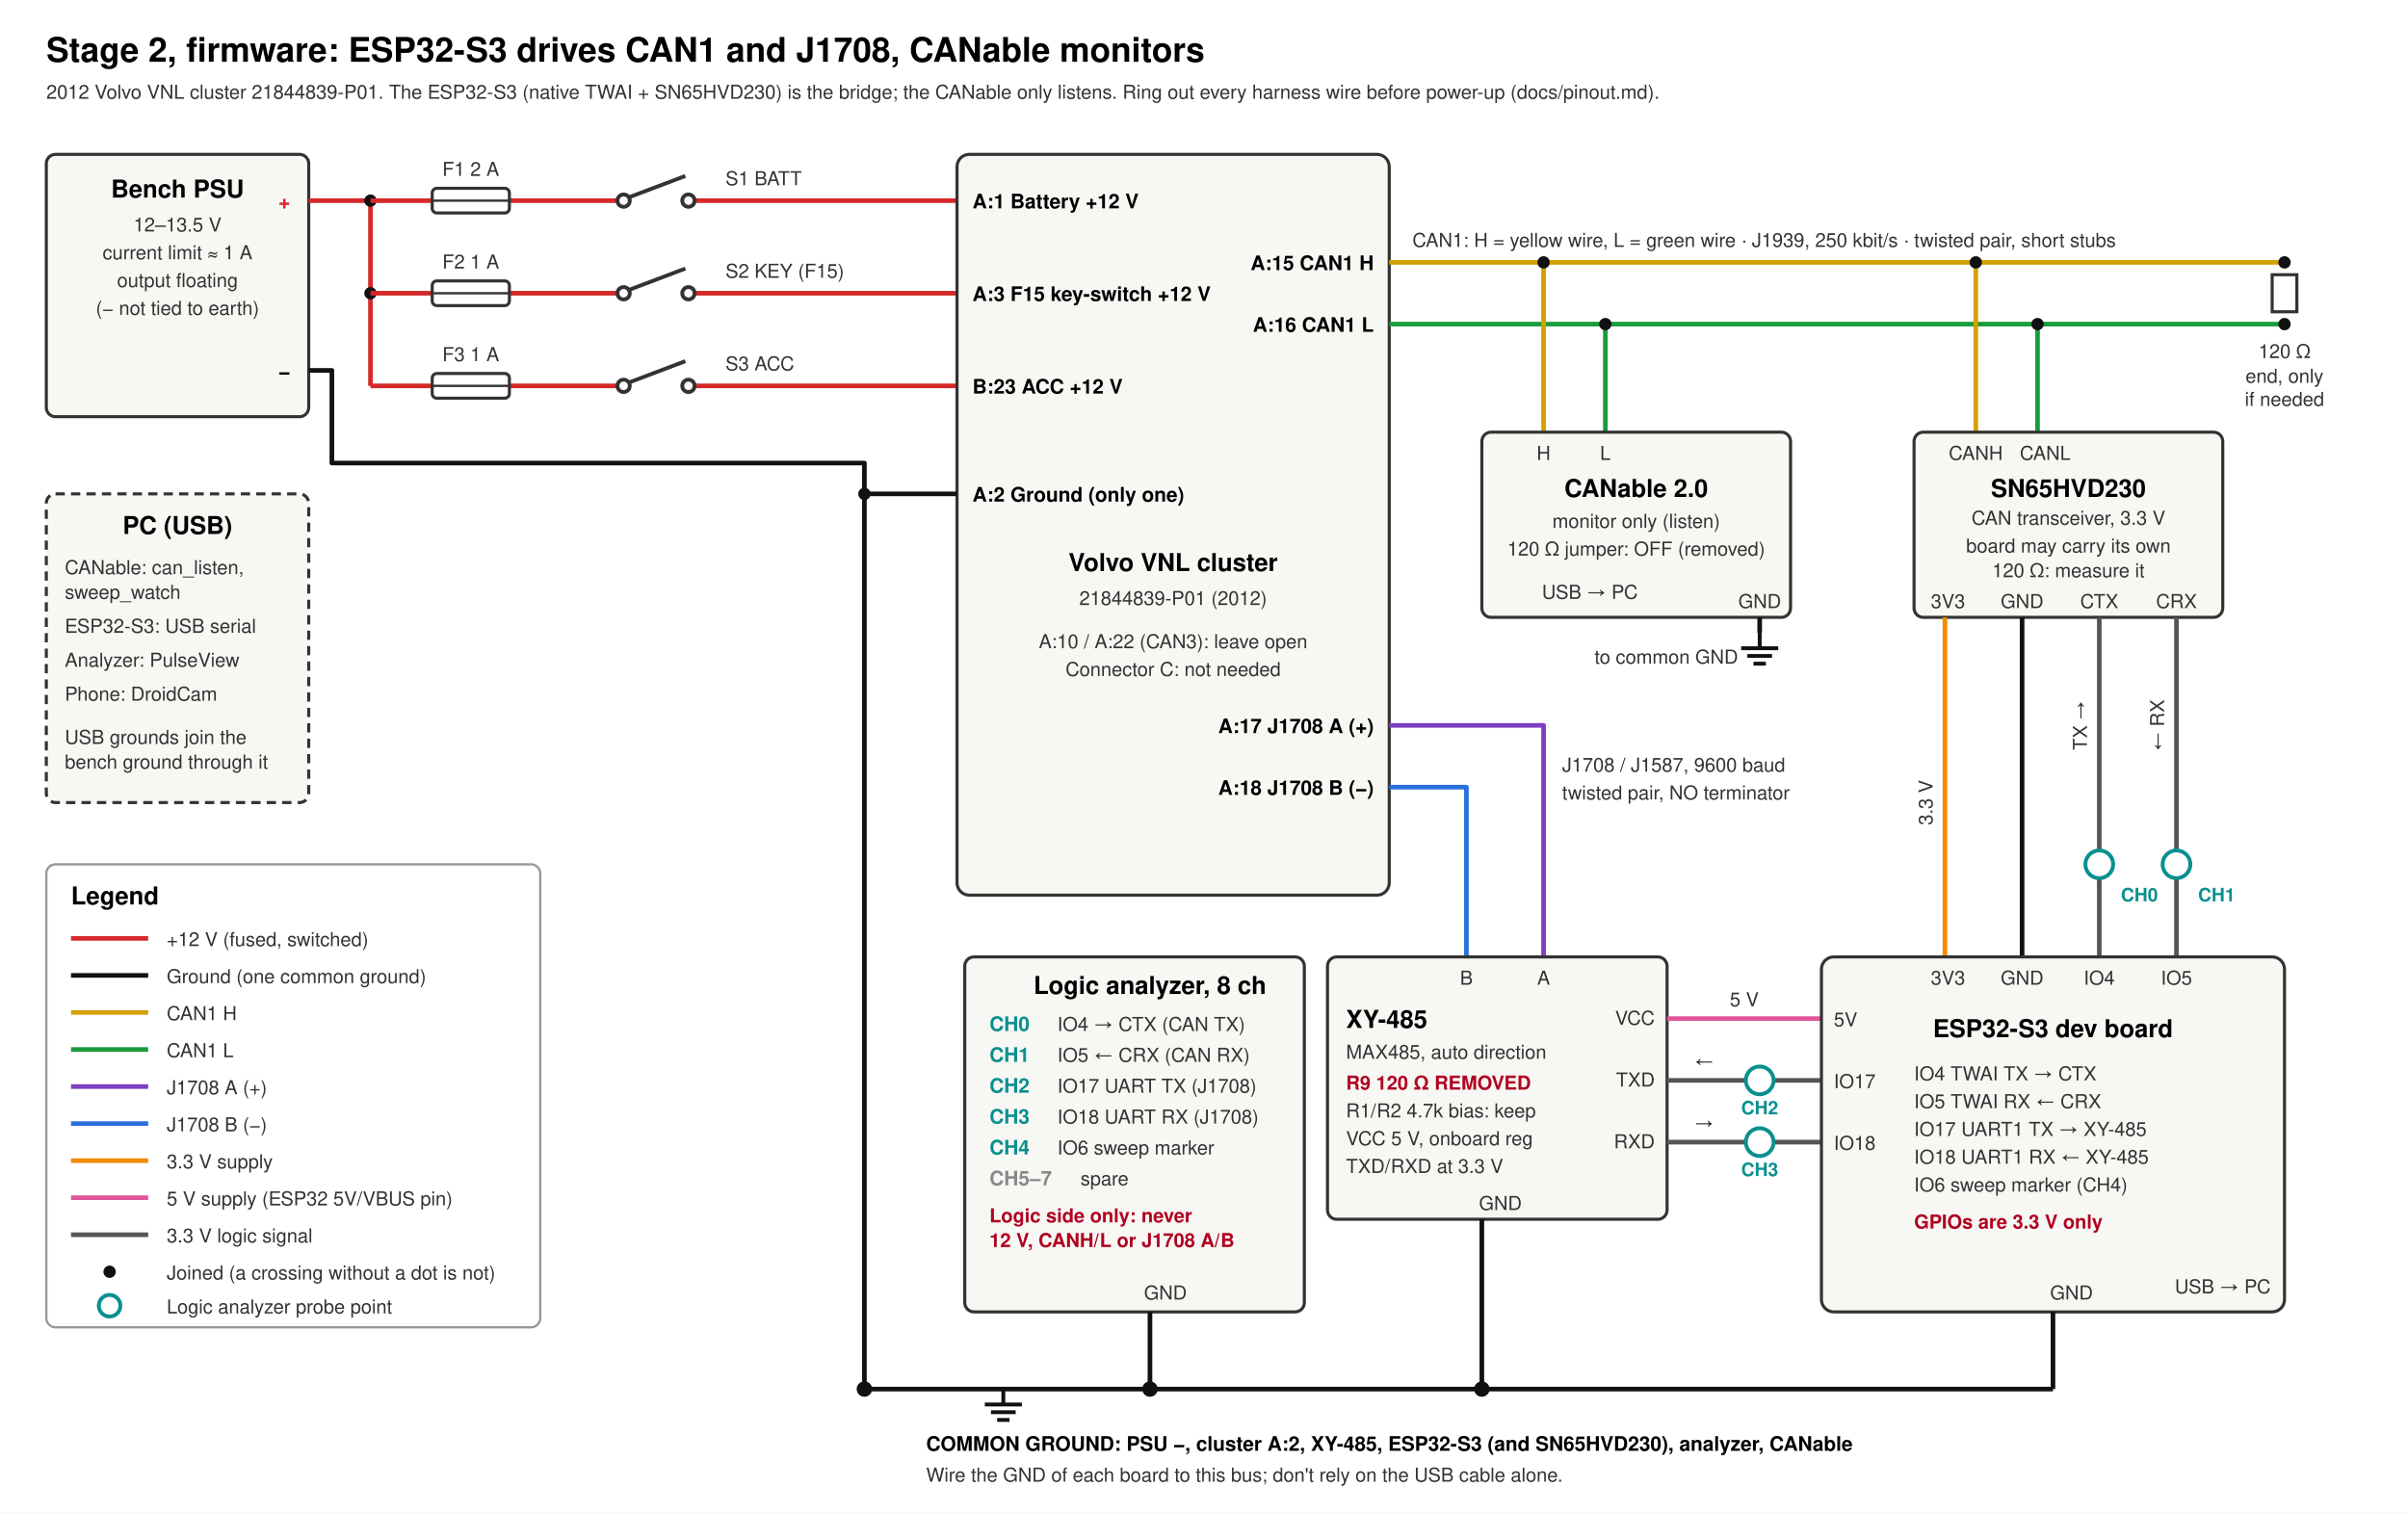
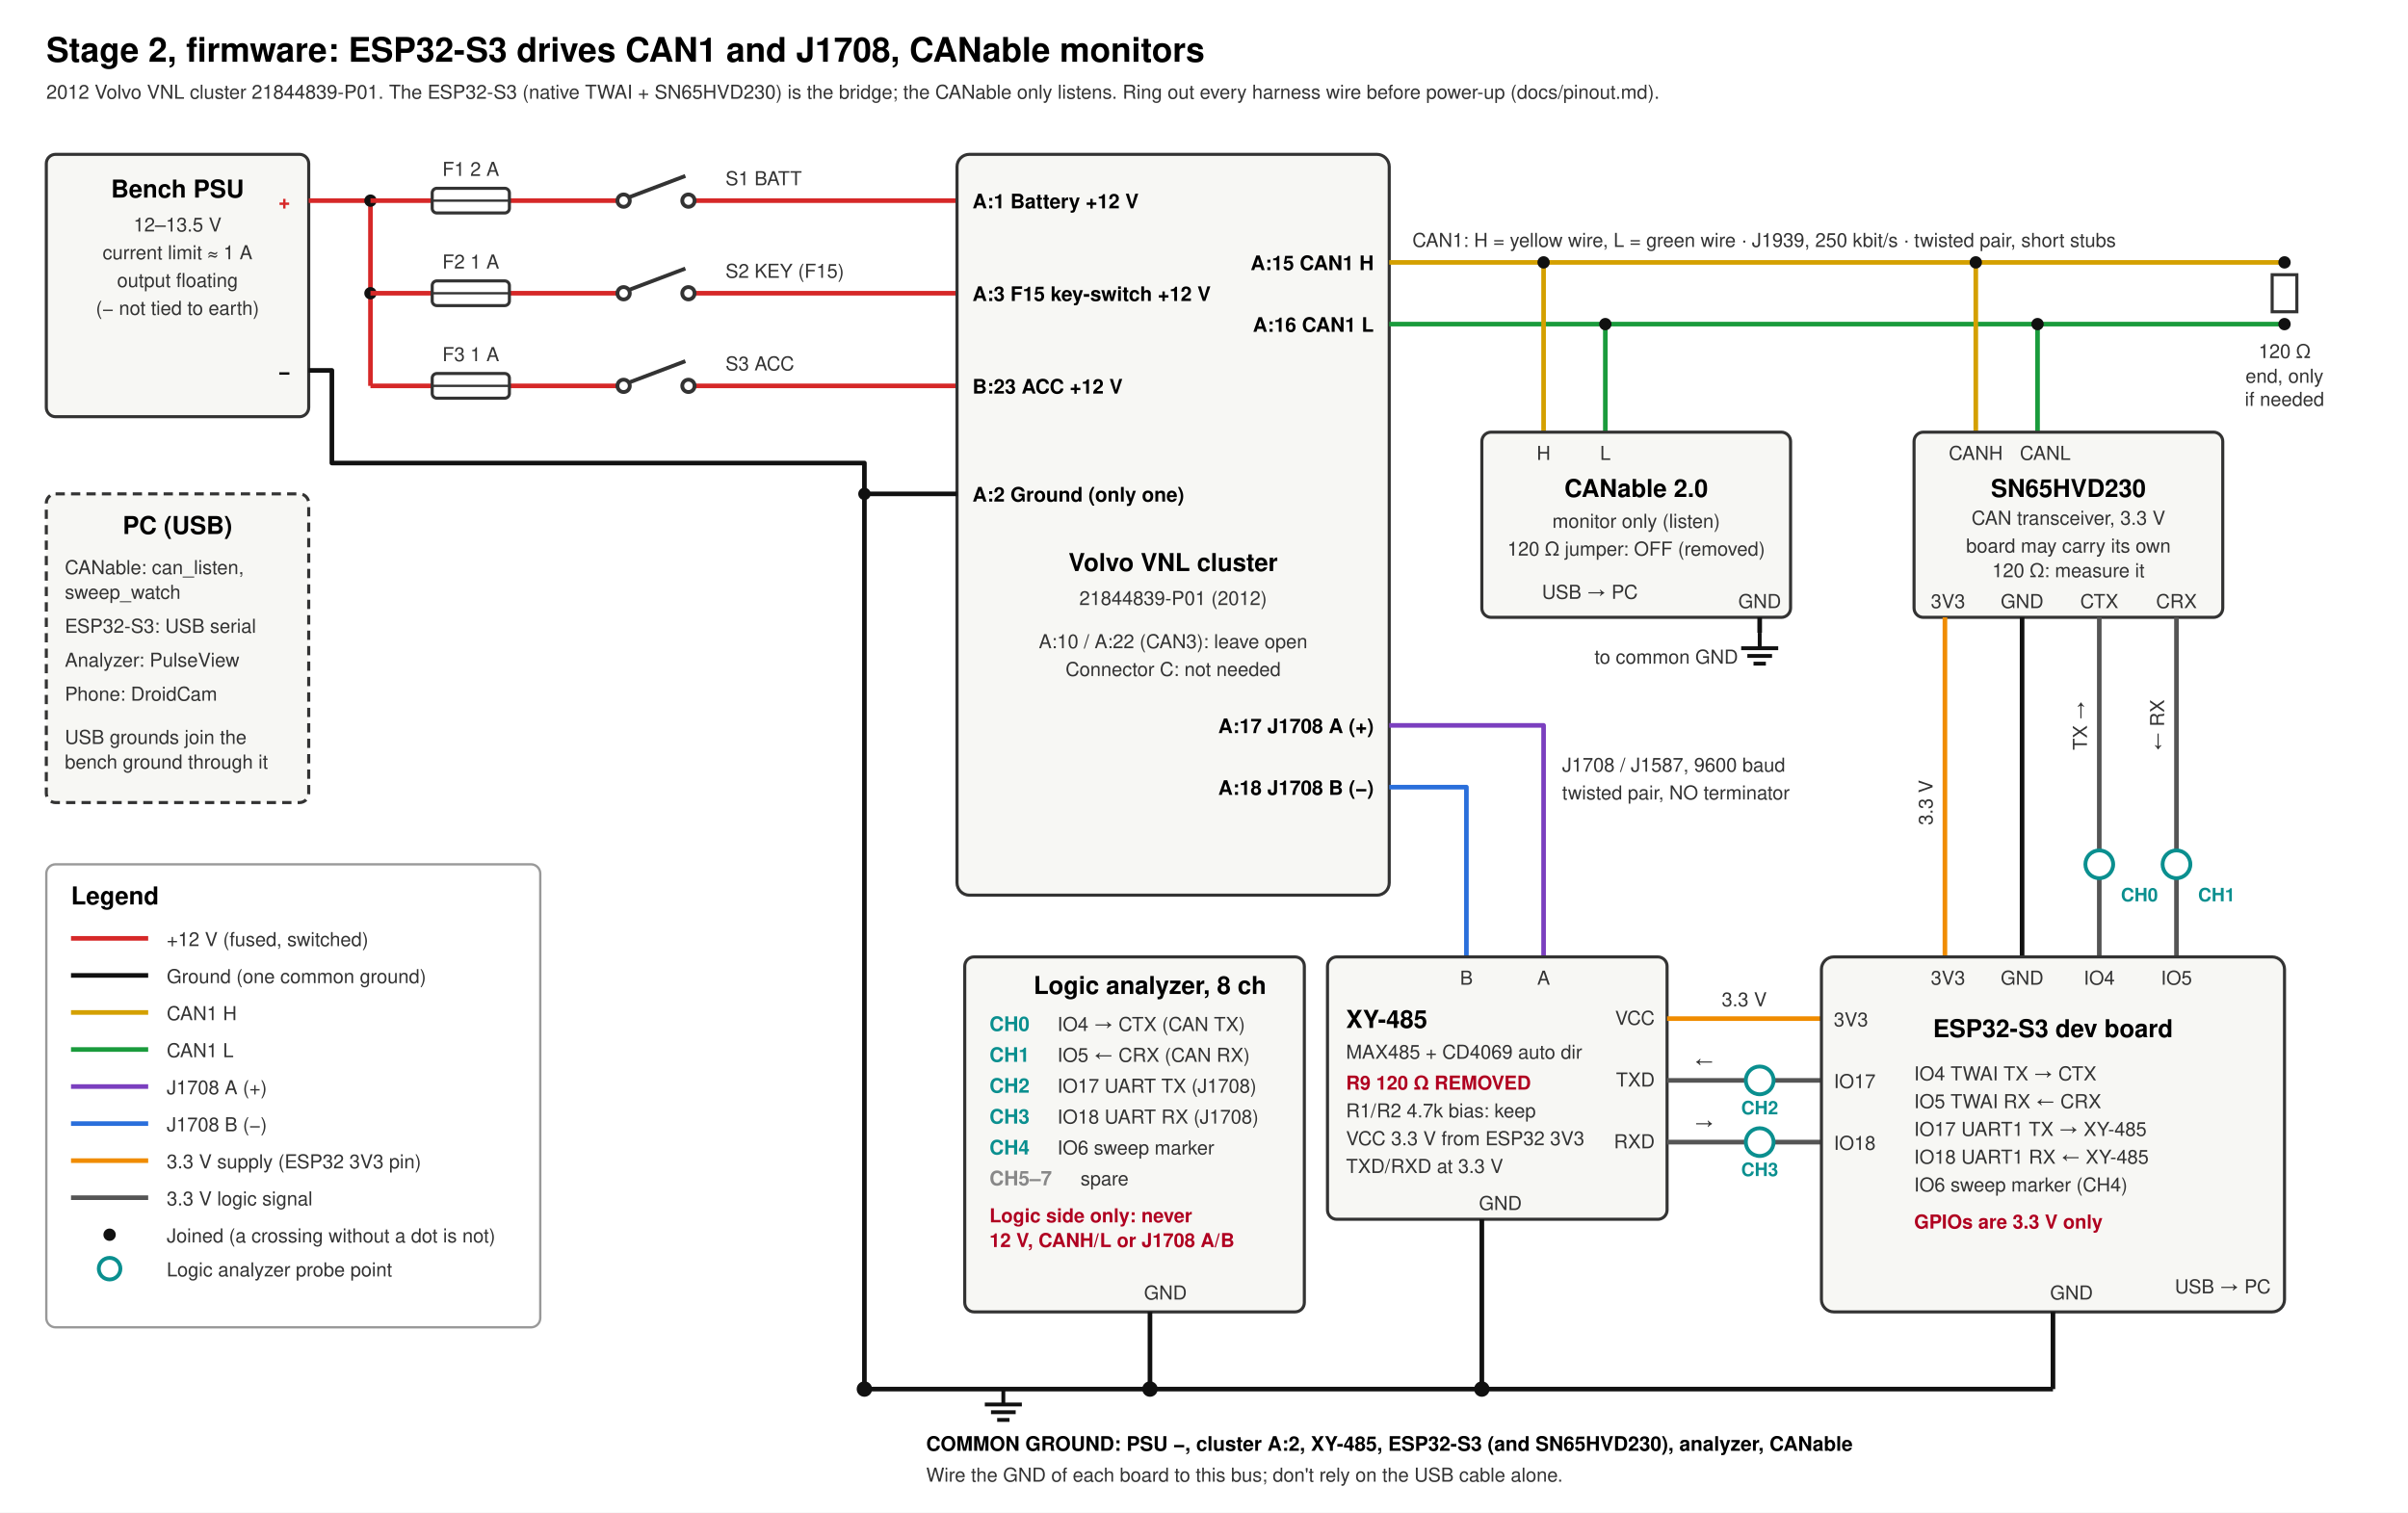
<svg xmlns="http://www.w3.org/2000/svg" viewBox="0 0 1560 980" width="1560" height="980" font-family="Segoe UI, Helvetica, Arial, sans-serif" font-size="14">
  <defs>
    <g id="gnd">
      <line x1="0" y1="0" x2="0" y2="10" stroke="#111" stroke-width="2.5" />
      <line x1="-12" y1="10" x2="12" y2="10" stroke="#111" stroke-width="2.5" />
      <line x1="-8" y1="15" x2="8" y2="15" stroke="#111" stroke-width="2.5" />
      <line x1="-4" y1="20" x2="4" y2="20" stroke="#111" stroke-width="2.5" />
    </g>
  </defs>
  <style>
    .box { fill: #f7f7f4; stroke: #333; stroke-width: 2; }
    .title { font-weight: 700; font-size: 16px; }
    .small { font-size: 12.5px; fill: #333; }
    .pin { font-size: 13px; font-weight: 600; }
    .warn { font-size: 12.5px; fill: #b00020; font-weight: 600; }
    .w { fill: none; stroke-width: 3; stroke-linejoin: round; }
    .v12 { stroke: #d62828; }
    .gndw { stroke: #111; }
    .canh { stroke: #d4a000; }
    .canl { stroke: #1a9b3c; }
    .ja { stroke: #7b3fbf; }
    .jb { stroke: #2a6fdb; }
    .v33 { stroke: #f08c00; }
    .v5 { stroke: #e0569b; }
    .sig { stroke: #555; }
    .dot { fill: #111; }
    .probe { fill: #fff; stroke: #0a8f8f; stroke-width: 2.5; }
    .ptxt { font-size: 12px; font-weight: 700; fill: #0a8f8f; }
  </style>
  <rect x="0" y="0" width="1560" height="980" fill="#ffffff" />
  <text x="30" y="40" font-size="22" font-weight="700">Stage 2, firmware: ESP32-S3 drives CAN1 and J1708, CANable monitors</text>
  <text x="30" y="64" class="small">2012 Volvo VNL cluster 21844839-P01. The ESP32-S3 (native TWAI + SN65HVD230) is the bridge; the CANable only listens. Ring out every harness wire before power-up (docs/pinout.md).</text>
  <rect class="box" x="30" y="100" width="170" height="170" rx="6" />
  <text x="115" y="128" class="title" text-anchor="middle">Bench PSU</text>
  <text x="115" y="150" class="small" text-anchor="middle">12–13.5 V</text>
  <text x="115" y="168" class="small" text-anchor="middle">current limit ≈ 1 A</text>
  <text x="115" y="186" class="small" text-anchor="middle">output floating</text>
  <text x="115" y="204" class="small" text-anchor="middle">(− not tied to earth)</text>
  <text x="188" y="135" class="pin" text-anchor="end" fill="#d62828">+</text>
  <text x="188" y="245" class="pin" text-anchor="end">−</text>
  <path class="w v12" d="M200 130 H240 M240 130 V250" />
  <circle class="dot" cx="240" cy="190" r="4" />
  <circle class="dot" cx="240" cy="130" r="4" />
  <path class="w v12" d="M240 130 H280 M330 130 H400 M450 130 H620" />
  <path class="w v12" d="M240 190 H280 M330 190 H400 M450 190 H620" />
  <path class="w v12" d="M240 250 H280 M330 250 H400 M450 250 H620" />
  <g stroke="#333" stroke-width="2" fill="#fff">
    <rect x="280" y="122" width="50" height="16" rx="3" />
    <rect x="280" y="182" width="50" height="16" rx="3" />
    <rect x="280" y="242" width="50" height="16" rx="3" />
  </g>
  <g stroke="#333" stroke-width="1.5">
    <line x1="280" y1="130" x2="330" y2="130" />
    <line x1="280" y1="190" x2="330" y2="190" />
    <line x1="280" y1="250" x2="330" y2="250" />
  </g>
  <text x="305" y="114" class="small" text-anchor="middle">F1 2 A</text>
  <text x="305" y="174" class="small" text-anchor="middle">F2 1 A</text>
  <text x="305" y="234" class="small" text-anchor="middle">F3 1 A</text>
  <g stroke="#333" stroke-width="2.5" fill="#fff">
    <circle cx="404" cy="130" r="4" />
    <circle cx="446" cy="130" r="4" />
    <line x1="407" y1="128" x2="444" y2="114" />
    <circle cx="404" cy="190" r="4" />
    <circle cx="446" cy="190" r="4" />
    <line x1="407" y1="188" x2="444" y2="174" />
    <circle cx="404" cy="250" r="4" />
    <circle cx="446" cy="250" r="4" />
    <line x1="407" y1="248" x2="444" y2="234" />
  </g>
  <text x="470" y="120" class="small">S1 BATT</text>
  <text x="470" y="180" class="small">S2 KEY (F15)</text>
  <text x="470" y="240" class="small">S3 ACC</text>
  <path class="w gndw" d="M200 240 H215 V300 H560 V900" />
  <rect class="box" x="620" y="100" width="280" height="480" rx="8" />
  <text x="760" y="370" class="title" text-anchor="middle" font-size="18">Volvo VNL cluster</text>
  <text x="760" y="392" class="small" text-anchor="middle">21844839-P01 (2012)</text>
  <text x="760" y="420" class="small" text-anchor="middle">A:10 / A:22 (CAN3): leave open</text>
  <text x="760" y="438" class="small" text-anchor="middle">Connector C: not needed</text>
  <text x="630" y="135" class="pin">A:1 Battery +12 V</text>
  <text x="630" y="195" class="pin">A:3 F15 key-switch +12 V</text>
  <text x="630" y="255" class="pin">B:23 ACC +12 V</text>
  <text x="630" y="325" class="pin">A:2 Ground (only one)</text>
  <text x="890" y="175" class="pin" text-anchor="end">A:15 CAN1 H</text>
  <text x="890" y="215" class="pin" text-anchor="end">A:16 CAN1 L</text>
  <text x="890" y="475" class="pin" text-anchor="end">A:17 J1708 A (+)</text>
  <text x="890" y="515" class="pin" text-anchor="end">A:18 J1708 B (−)</text>
  <path class="w gndw" d="M620 320 H560" />
  <circle class="dot" cx="560" cy="320" r="4" />
  <path class="w canh" d="M900 170 H1480" />
  <path class="w canl" d="M900 210 H1480" />
  <text x="915" y="160" class="small">CAN1: H = yellow wire, L = green wire · J1939, 250 kbit/s · twisted pair, short stubs</text>
  <rect x="1472" y="178" width="16" height="24" fill="#fff" stroke="#333" stroke-width="2" />
  <circle class="dot" cx="1480" cy="170" r="4" />
  <circle class="dot" cx="1480" cy="210" r="4" />
  <text x="1480" y="232" class="small" text-anchor="middle">120 Ω</text>
  <text x="1480" y="248" class="small" text-anchor="middle">end, only</text>
  <text x="1480" y="263" class="small" text-anchor="middle">if needed</text>
  <path class="w canh" d="M1000 170 V280" />
  <path class="w canl" d="M1040 210 V280" />
  <circle class="dot" cx="1000" cy="170" r="4" />
  <circle class="dot" cx="1040" cy="210" r="4" />
  <rect class="box" x="960" y="280" width="200" height="120" rx="6" />
  <text x="1000" y="298" class="small" text-anchor="middle">H</text>
  <text x="1040" y="298" class="small" text-anchor="middle">L</text>
  <text x="1060" y="322" class="title" text-anchor="middle">CANable 2.0</text>
  <text x="1060" y="342" class="small" text-anchor="middle">monitor only (listen)</text>
  <text x="1060" y="360" class="small" text-anchor="middle">120 Ω jumper: OFF (removed)</text>
  <text x="1030" y="388" class="small" text-anchor="middle">USB → PC</text>
  <text x="1140" y="394" class="small" text-anchor="middle">GND</text>
  <path class="w gndw" d="M1140 400 V410" />
  <use href="#gnd" x="1140" y="410" />
  <text x="1126" y="430" class="small" text-anchor="end">to common GND</text>
  <path class="w canh" d="M1280 170 V280" />
  <path class="w canl" d="M1320 210 V280" />
  <circle class="dot" cx="1280" cy="170" r="4" />
  <circle class="dot" cx="1320" cy="210" r="4" />
  <rect class="box" x="1240" y="280" width="200" height="120" rx="6" />
  <text x="1280" y="298" class="small" text-anchor="middle">CANH</text>
  <text x="1325" y="298" class="small" text-anchor="middle">CANL</text>
  <text x="1340" y="322" class="title" text-anchor="middle">SN65HVD230</text>
  <text x="1340" y="340" class="small" text-anchor="middle">CAN transceiver, 3.3 V</text>
  <text x="1340" y="358" class="small" text-anchor="middle">board may carry its own</text>
  <text x="1340" y="374" class="small" text-anchor="middle">120 Ω: measure it</text>
  <text x="1262" y="394" class="small" text-anchor="middle">3V3</text>
  <text x="1310" y="394" class="small" text-anchor="middle">GND</text>
  <text x="1360" y="394" class="small" text-anchor="middle">CTX</text>
  <text x="1410" y="394" class="small" text-anchor="middle">CRX</text>
  <path class="w v33" d="M1260 400 V620" />
  <path class="w gndw" d="M1310 400 V620" />
  <path class="w sig" d="M1360 400 V620" />
  <path class="w sig" d="M1410 400 V620" />
  <text transform="translate(1252 520) rotate(-90)" class="small" text-anchor="middle">3.3 V</text>
  <text transform="translate(1352 470) rotate(-90)" class="small" text-anchor="middle">TX →</text>
  <text transform="translate(1402 470) rotate(-90)" class="small" text-anchor="middle">← RX</text>
  <circle class="probe" cx="1360" cy="560" r="9" />
  <text x="1374" y="584" class="ptxt">CH0</text>
  <circle class="probe" cx="1410" cy="560" r="9" />
  <text x="1424" y="584" class="ptxt">CH1</text>
  <path class="w ja" d="M900 470 H1000 V620" />
  <path class="w jb" d="M900 510 H950 V620" />
  <text x="1012" y="500" class="small">J1708 / J1587, 9600 baud</text>
  <text x="1012" y="518" class="small">twisted pair, NO terminator</text>
  <rect class="box" x="860" y="620" width="220" height="170" rx="6" />
  <text x="950" y="638" class="small" text-anchor="middle">B</text>
  <text x="1000" y="638" class="small" text-anchor="middle">A</text>
  <text x="872" y="666" class="title">XY-485</text>
-   <text x="872" y="686" class="small">MAX485, auto direction</text>
+   <text x="872" y="686" class="small">MAX485 + CD4069 auto dir</text>
  <text x="872" y="706" class="warn">R9 120 Ω REMOVED</text>
  <text x="872" y="724" class="small">R1/R2 4.7k bias: keep</text>
-   <text x="872" y="742" class="small">VCC 5 V, onboard reg</text>
+   <text x="872" y="742" class="small">VCC 3.3 V from ESP32 3V3</text>
  <text x="872" y="760" class="small">TXD/RXD at 3.3 V</text>
  <text x="1072" y="664" class="small" text-anchor="end">VCC</text>
  <text x="1072" y="704" class="small" text-anchor="end">TXD</text>
  <text x="1072" y="744" class="small" text-anchor="end">RXD</text>
  <text x="972" y="784" class="small" text-anchor="middle">GND</text>
  <path class="w gndw" d="M960 790 V900" />
-   <path class="w v5" d="M1080 660 H1180" />
+   <path class="w v33" d="M1080 660 H1180" />
  <path class="w sig" d="M1080 700 H1180" />
  <path class="w sig" d="M1080 740 H1180" />
-   <text x="1130" y="652" class="small" text-anchor="middle">5 V</text>
+   <text x="1130" y="652" class="small" text-anchor="middle">3.3 V</text>
  <text x="1104" y="692" class="small" text-anchor="middle">←</text>
  <text x="1104" y="732" class="small" text-anchor="middle">→</text>
  <circle class="probe" cx="1140" cy="700" r="9" />
  <text x="1132" y="722" class="ptxt" text-anchor="start" dx="-4">CH2</text>
  <circle class="probe" cx="1140" cy="740" r="9" />
  <text x="1132" y="762" class="ptxt" text-anchor="start" dx="-4">CH3</text>
  <rect class="box" x="1180" y="620" width="300" height="230" rx="8" />
  <text x="1262" y="638" class="small" text-anchor="middle">3V3</text>
  <text x="1310" y="638" class="small" text-anchor="middle">GND</text>
  <text x="1360" y="638" class="small" text-anchor="middle">IO4</text>
  <text x="1410" y="638" class="small" text-anchor="middle">IO5</text>
-   <text x="1188" y="665" class="small">5V</text>
+   <text x="1188" y="665" class="small">3V3</text>
  <text x="1188" y="705" class="small">IO17</text>
  <text x="1188" y="745" class="small">IO18</text>
  <text x="1330" y="672" class="title" text-anchor="middle">ESP32-S3 dev board</text>
  <text x="1240" y="700" class="small">IO4 TWAI TX → CTX</text>
  <text x="1240" y="718" class="small">IO5 TWAI RX ← CRX</text>
  <text x="1240" y="736" class="small">IO17 UART1 TX → XY-485</text>
  <text x="1240" y="754" class="small">IO18 UART1 RX ← XY-485</text>
  <text x="1240" y="772" class="small">IO6 sweep marker (CH4)</text>
  <text x="1240" y="796" class="warn">GPIOs are 3.3 V only</text>
  <text x="1440" y="838" class="small" text-anchor="middle">USB → PC</text>
  <text x="1342" y="842" class="small" text-anchor="middle">GND</text>
  <path class="w gndw" d="M1330 850 V900" />
  <rect class="box" x="625" y="620" width="220" height="230" rx="6" />
  <text x="745" y="644" class="title" text-anchor="middle">Logic analyzer, 8 ch</text>
  <text x="641" y="668" class="pin" fill="#0a8f8f">CH0</text>
  <text x="685" y="668" class="small">IO4 → CTX (CAN TX)</text>
  <text x="641" y="688" class="pin" fill="#0a8f8f">CH1</text>
  <text x="685" y="688" class="small">IO5 ← CRX (CAN RX)</text>
  <text x="641" y="708" class="pin" fill="#0a8f8f">CH2</text>
  <text x="685" y="708" class="small">IO17 UART TX (J1708)</text>
  <text x="641" y="728" class="pin" fill="#0a8f8f">CH3</text>
  <text x="685" y="728" class="small">IO18 UART RX (J1708)</text>
  <text x="641" y="748" class="pin" fill="#0a8f8f">CH4</text>
  <text x="685" y="748" class="small">IO6 sweep marker</text>
  <text x="641" y="768" class="pin" fill="#888">CH5–7</text>
  <text x="700" y="768" class="small">spare</text>
  <text x="641" y="792" class="warn">Logic side only: never</text>
  <text x="641" y="808" class="warn">12 V, CANH/L or J1708 A/B</text>
  <text x="755" y="842" class="small" text-anchor="middle">GND</text>
  <path class="w gndw" d="M745 850 V900" />
  <rect class="box" x="30" y="320" width="170" height="200" rx="6" stroke-dasharray="6 4" />
  <text x="115" y="346" class="title" text-anchor="middle">PC (USB)</text>
  <text x="42" y="372" class="small">CANable: can_listen,</text>
  <text x="42" y="388" class="small">  sweep_watch</text>
  <text x="42" y="410" class="small">ESP32-S3: USB serial</text>
  <text x="42" y="432" class="small">Analyzer: PulseView</text>
  <text x="42" y="454" class="small">Phone: DroidCam</text>
  <text x="42" y="482" class="small">USB grounds join the</text>
  <text x="42" y="498" class="small">bench ground through it</text>
  <rect x="30" y="560" width="320" height="300" rx="6" fill="#fff" stroke="#999" stroke-width="1.5" />
  <text x="46" y="586" class="title">Legend</text>
  <g>
    <line x1="46" y1="608" x2="96" y2="608" class="w v12" />
    <text x="108" y="613" class="small">+12 V (fused, switched)</text>
    <line x1="46" y1="632" x2="96" y2="632" class="w gndw" />
    <text x="108" y="637" class="small">Ground (one common ground)</text>
    <line x1="46" y1="656" x2="96" y2="656" class="w canh" />
    <text x="108" y="661" class="small">CAN1 H</text>
    <line x1="46" y1="680" x2="96" y2="680" class="w canl" />
    <text x="108" y="685" class="small">CAN1 L</text>
    <line x1="46" y1="704" x2="96" y2="704" class="w ja" />
    <text x="108" y="709" class="small">J1708 A (+)</text>
    <line x1="46" y1="728" x2="96" y2="728" class="w jb" />
    <text x="108" y="733" class="small">J1708 B (−)</text>
    <line x1="46" y1="752" x2="96" y2="752" class="w v33" />
-     <text x="108" y="757" class="small">3.3 V supply</text>
-     <line x1="46" y1="776" x2="96" y2="776" class="w v5" />
-     <text x="108" y="781" class="small">5 V supply (ESP32 5V/VBUS pin)</text>
-     <line x1="46" y1="800" x2="96" y2="800" class="w sig" />
-     <text x="108" y="805" class="small">3.3 V logic signal</text>
-     <circle class="dot" cx="71" cy="824" r="4" />
-     <text x="108" y="829" class="small">Joined (a crossing without a dot is not)</text>
-     <circle class="probe" cx="71" cy="846" r="7" />
-     <text x="108" y="851" class="small">Logic analyzer probe point</text>
+     <text x="108" y="757" class="small">3.3 V supply (ESP32 3V3 pin)</text>
+     <line x1="46" y1="776" x2="96" y2="776" class="w sig" />
+     <text x="108" y="781" class="small">3.3 V logic signal</text>
+     <circle class="dot" cx="71" cy="800" r="4" />
+     <text x="108" y="805" class="small">Joined (a crossing without a dot is not)</text>
+     <circle class="probe" cx="71" cy="822" r="7" />
+     <text x="108" y="827" class="small">Logic analyzer probe point</text>
  </g>
  <path class="w gndw" d="M560 900 H1330" stroke-width="5" />
  <circle class="dot" cx="560" cy="900" r="5" />
  <circle class="dot" cx="745" cy="900" r="5" />
  <circle class="dot" cx="960" cy="900" r="5" />
  <use href="#gnd" x="650" y="900" />
  <text x="600" y="940" class="pin">COMMON GROUND: PSU −, cluster A:2, XY-485, ESP32-S3 (and SN65HVD230), analyzer, CANable</text>
  <text x="600" y="960" class="small">Wire the GND of each board to this bus; don't rely on the USB cable alone.</text>
</svg>
